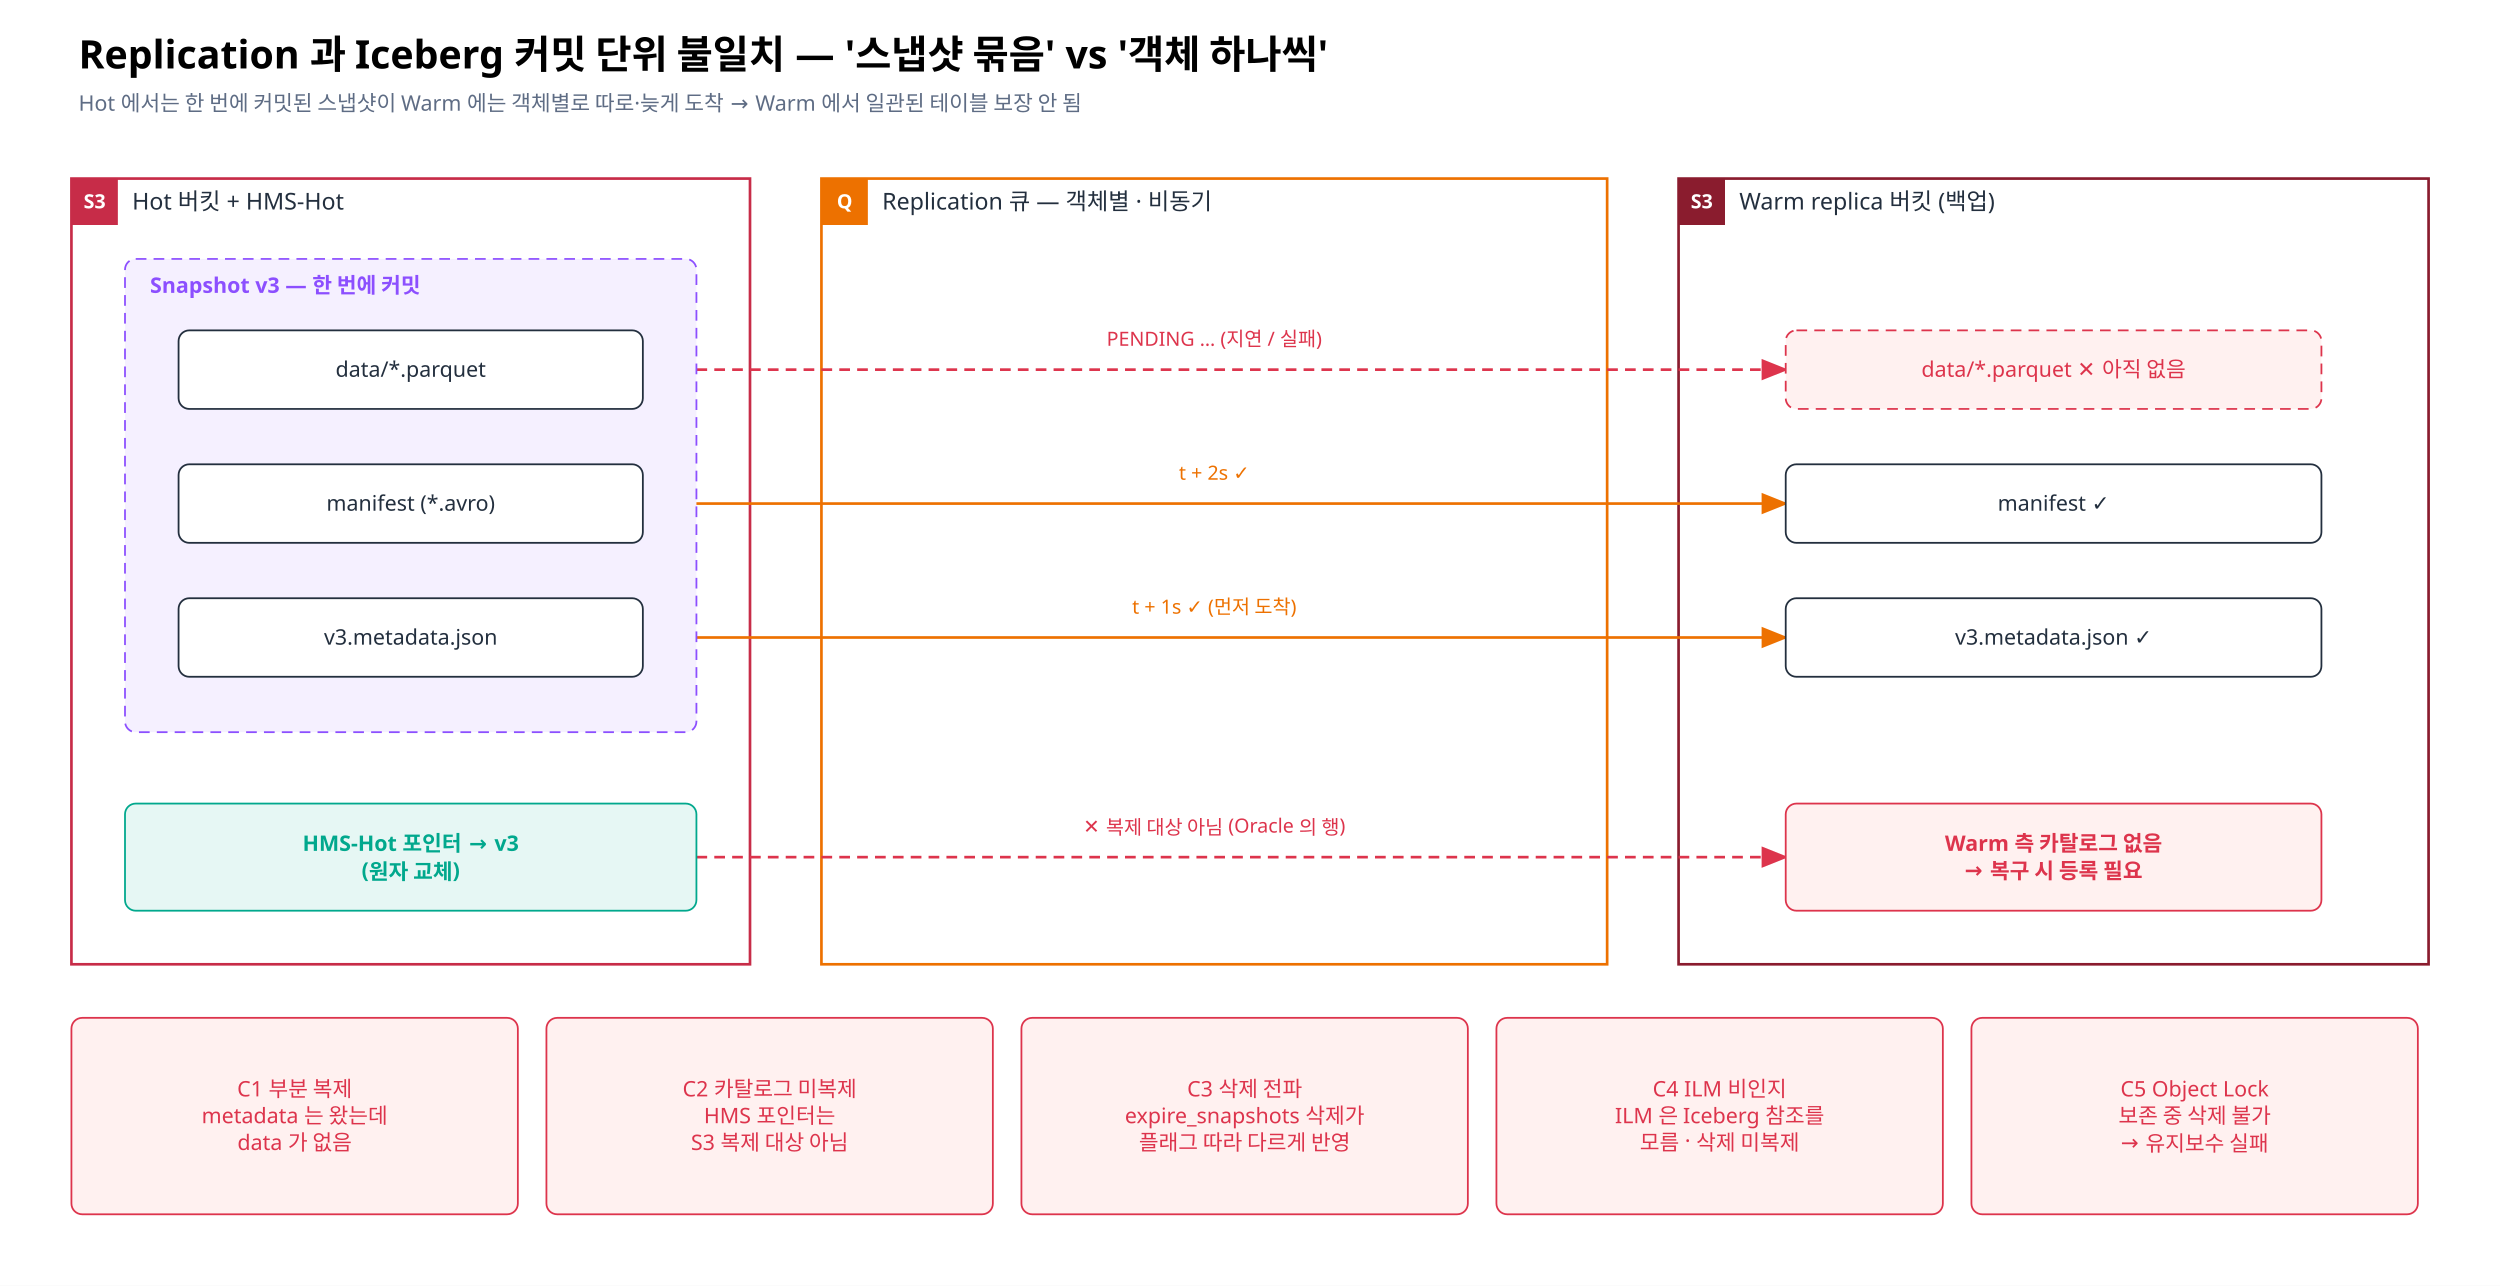
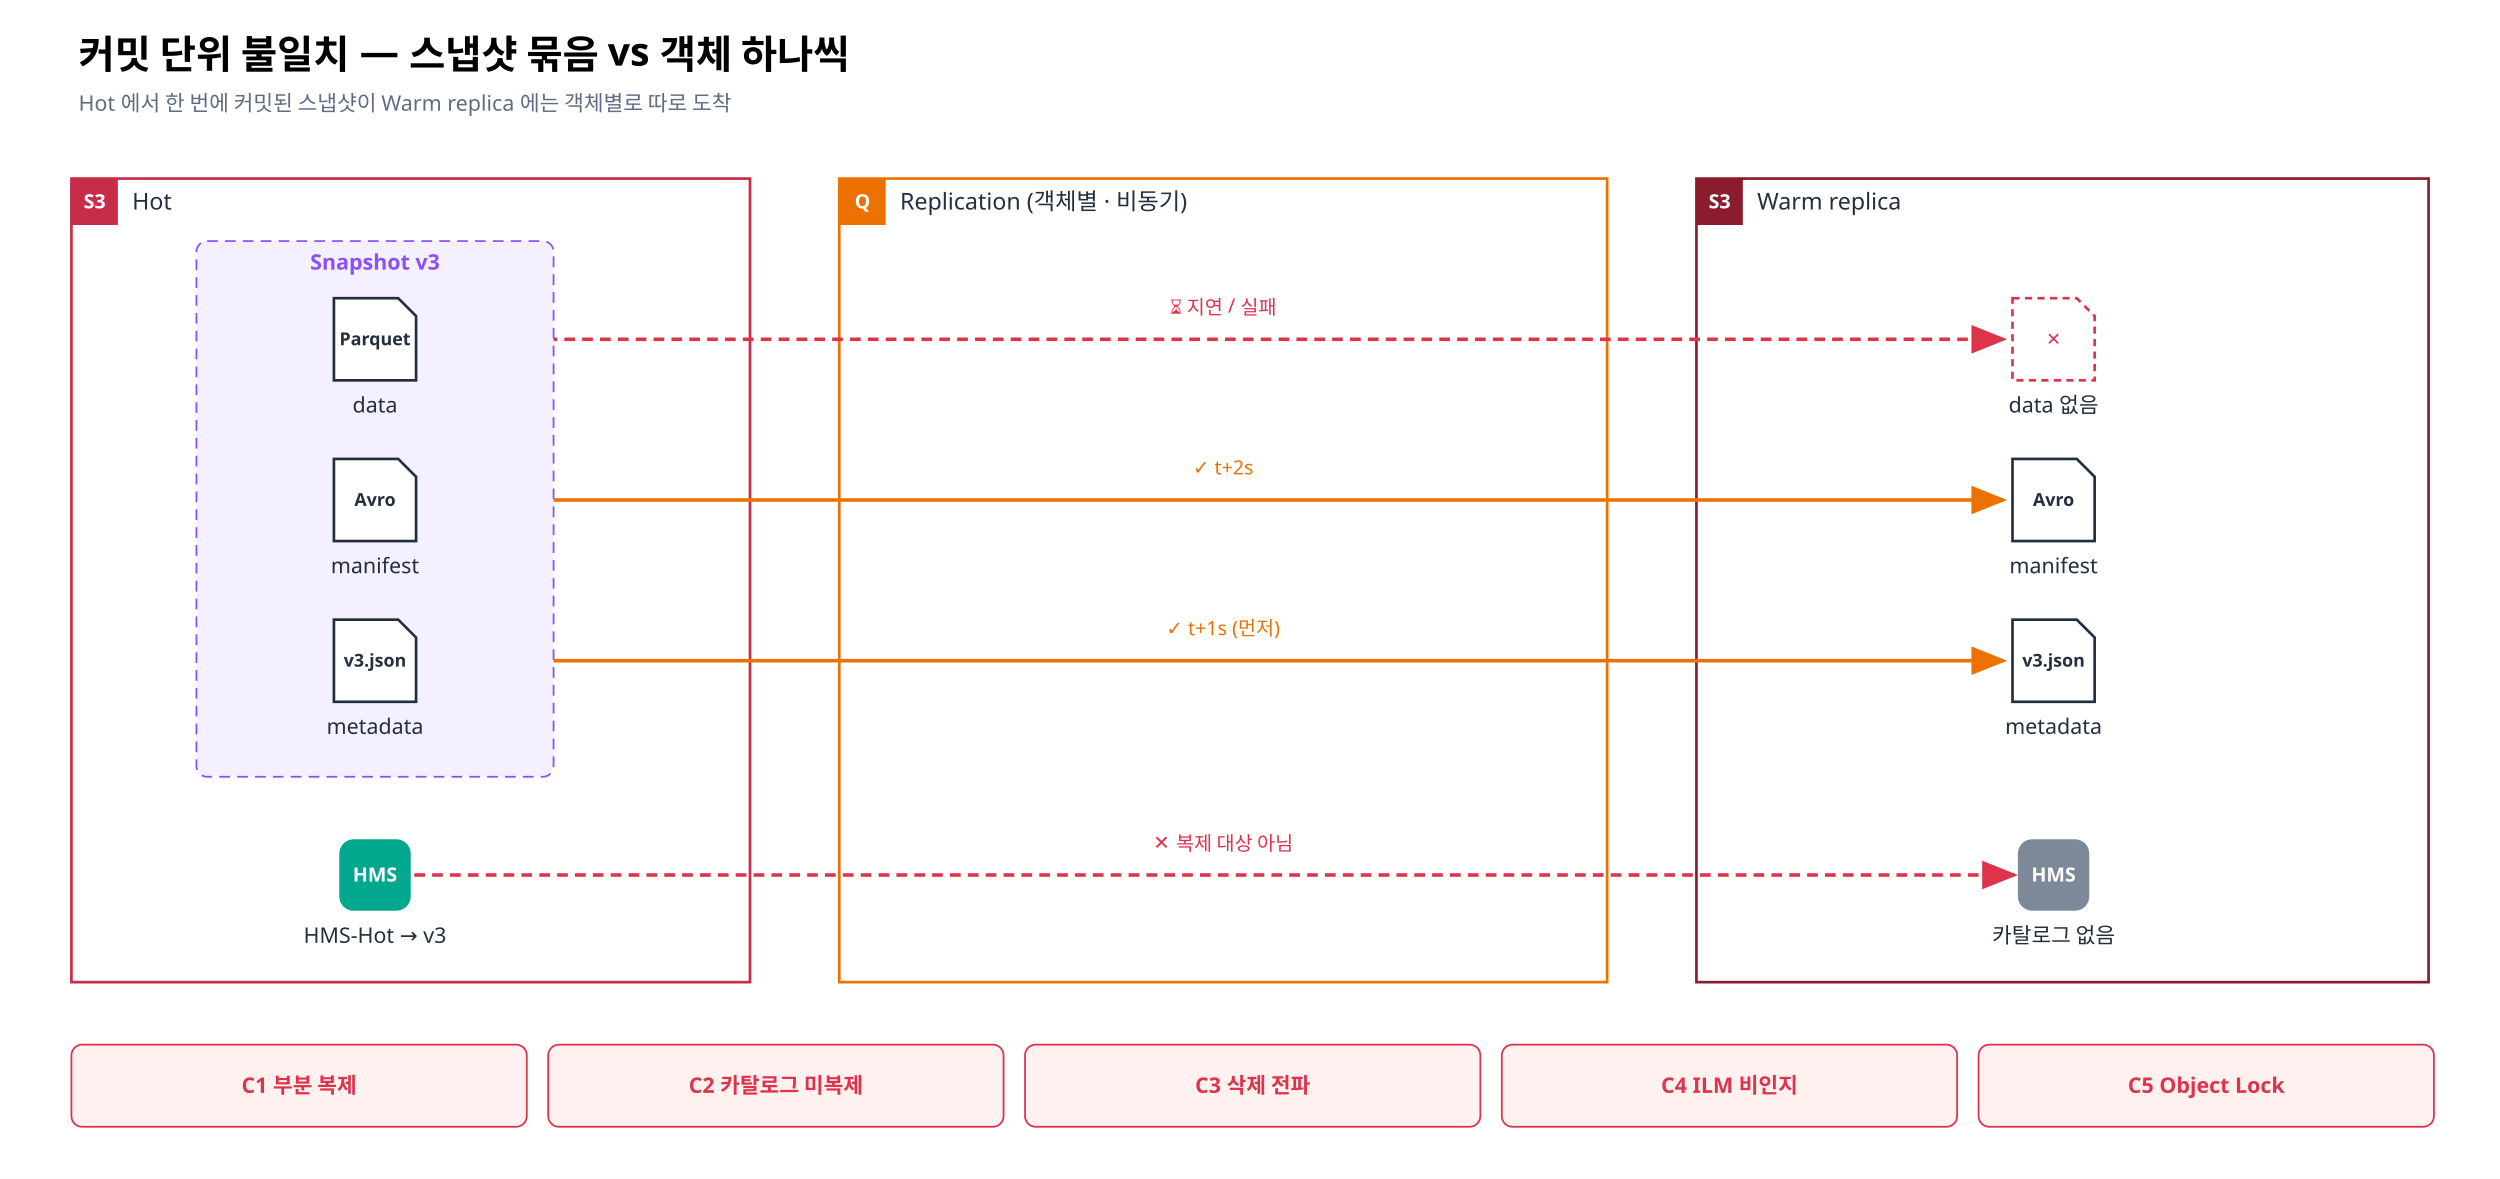
- <svg xmlns="http://www.w3.org/2000/svg" width="1400" height="720" font-family="sans-serif">
+ <svg xmlns="http://www.w3.org/2000/svg" width="1400" height="660" font-family="sans-serif">
  <rect width="100%" height="100%" fill="#fff" />
  <defs>
    <marker id="a" markerWidth="10" markerHeight="8" refX="9" refY="4" orient="auto-start-reverse">
      <path d="M0,0 L10,4 L0,8 z" fill="context-stroke" />
    </marker>
  </defs>
-   <rect x="40" y="100" width="380" height="440" fill="#FFFFFF" stroke="#C72C48" stroke-width="1.5" />
+   <rect x="40" y="100" width="380" height="450" fill="#FFFFFF" stroke="#C72C48" stroke-width="1.5" />
  <rect x="40" y="100" width="26" height="26" fill="#C72C48" />
  <text x="53.0" y="116.667" font-size="11" fill="#FFFFFF" text-anchor="middle" font-weight="bold">S3</text>
-   <text x="74" y="117.333" font-size="13" fill="#232F3E" text-anchor="start" font-weight="normal">Hot 버킷 + HMS-Hot</text>
-   <rect x="460" y="100" width="440" height="440" fill="#FFFFFF" stroke="#ED7100" stroke-width="1.5" />
-   <rect x="460" y="100" width="26" height="26" fill="#ED7100" />
-   <text x="473.0" y="116.667" font-size="11" fill="#FFFFFF" text-anchor="middle" font-weight="bold">Q</text>
-   <text x="494" y="117.333" font-size="13" fill="#232F3E" text-anchor="start" font-weight="normal">Replication 큐 — 객체별 · 비동기</text>
-   <rect x="940" y="100" width="420" height="440" fill="#FFFFFF" stroke="#8A1C2E" stroke-width="1.5" />
-   <rect x="940" y="100" width="26" height="26" fill="#8A1C2E" />
-   <text x="953.0" y="116.667" font-size="11" fill="#FFFFFF" text-anchor="middle" font-weight="bold">S3</text>
-   <text x="974" y="117.333" font-size="13" fill="#232F3E" text-anchor="start" font-weight="normal">Warm replica 버킷 (백업)</text>
-   <polyline points="360.0,207.0 1000.0,207.0" fill="none" stroke="#DD344C" stroke-width="1.5" stroke-dasharray="6 4" marker-end="url(#a)" />
-   <polyline points="360.0,282.0 1000.0,282.0" fill="none" stroke="#ED7100" stroke-width="1.5" marker-end="url(#a)" />
-   <polyline points="360.0,357.0 1000.0,357.0" fill="none" stroke="#ED7100" stroke-width="1.5" marker-end="url(#a)" />
-   <polyline points="390.0,480.0 1000.0,480.0" fill="none" stroke="#DD344C" stroke-width="1.5" stroke-dasharray="6 4" marker-end="url(#a)" />
-   <rect x="70" y="145" width="320" height="265" rx="6" fill="#F5F0FF" stroke="#8C4FFF" stroke-dasharray="6 4" />
-   <text x="230.0" y="281.5" font-size="12" fill="#232F3E" text-anchor="middle" font-weight="normal" />
-   <rect x="100" y="185" width="260" height="44" rx="6" fill="#FFFFFF" stroke="#232F3E" />
-   <text x="230.0" y="211.0" font-size="12" fill="#232F3E" text-anchor="middle" font-weight="normal">data/*.parquet</text>
-   <rect x="100" y="260" width="260" height="44" rx="6" fill="#FFFFFF" stroke="#232F3E" />
-   <text x="230.0" y="286.0" font-size="12" fill="#232F3E" text-anchor="middle" font-weight="normal">manifest (*.avro)</text>
-   <rect x="100" y="335" width="260" height="44" rx="6" fill="#FFFFFF" stroke="#232F3E" />
-   <text x="230.0" y="361.0" font-size="12" fill="#232F3E" text-anchor="middle" font-weight="normal">v3.metadata.json</text>
-   <rect x="70" y="450" width="320" height="60" rx="6" fill="#E6F7F4" stroke="#01A88D" />
-   <text x="230.0" y="476.5" font-size="12" fill="#01A88D" text-anchor="middle" font-weight="bold">HMS-Hot 포인터 → v3</text>
-   <text x="230.0" y="491.5" font-size="12" fill="#01A88D" text-anchor="middle" font-weight="bold">(원자 교체)</text>
-   <rect x="1000" y="185" width="300" height="44" rx="6" fill="#FFF1F0" stroke="#DD344C" stroke-dasharray="6 4" />
-   <text x="1150.0" y="211.0" font-size="12" fill="#DD344C" text-anchor="middle" font-weight="normal">data/*.parquet  ✕ 아직 없음</text>
-   <rect x="1000" y="260" width="300" height="44" rx="6" fill="#FFFFFF" stroke="#232F3E" />
-   <text x="1150.0" y="286.0" font-size="12" fill="#232F3E" text-anchor="middle" font-weight="normal">manifest  ✓</text>
-   <rect x="1000" y="335" width="300" height="44" rx="6" fill="#FFFFFF" stroke="#232F3E" />
-   <text x="1150.0" y="361.0" font-size="12" fill="#232F3E" text-anchor="middle" font-weight="normal">v3.metadata.json  ✓</text>
-   <rect x="1000" y="450" width="300" height="60" rx="6" fill="#FFF1F0" stroke="#DD344C" />
-   <text x="1150.0" y="476.5" font-size="12" fill="#DD344C" text-anchor="middle" font-weight="bold">Warm 측 카탈로그 없음</text>
-   <text x="1150.0" y="491.5" font-size="12" fill="#DD344C" text-anchor="middle" font-weight="bold">→ 복구 시 등록 필요</text>
-   <rect x="40" y="570" width="250" height="110" rx="6" fill="#FFF1F0" stroke="#DD344C" />
-   <text x="165.0" y="614.0" font-size="12" fill="#DD344C" text-anchor="middle" font-weight="normal">C1 부분 복제</text>
-   <text x="165.0" y="629.0" font-size="12" fill="#DD344C" text-anchor="middle" font-weight="normal">metadata 는 왔는데</text>
-   <text x="165.0" y="644.0" font-size="12" fill="#DD344C" text-anchor="middle" font-weight="normal">data 가 없음</text>
-   <rect x="306" y="570" width="250" height="110" rx="6" fill="#FFF1F0" stroke="#DD344C" />
-   <text x="431.0" y="614.0" font-size="12" fill="#DD344C" text-anchor="middle" font-weight="normal">C2 카탈로그 미복제</text>
-   <text x="431.0" y="629.0" font-size="12" fill="#DD344C" text-anchor="middle" font-weight="normal">HMS 포인터는</text>
-   <text x="431.0" y="644.0" font-size="12" fill="#DD344C" text-anchor="middle" font-weight="normal">S3 복제 대상 아님</text>
-   <rect x="572" y="570" width="250" height="110" rx="6" fill="#FFF1F0" stroke="#DD344C" />
-   <text x="697.0" y="614.0" font-size="12" fill="#DD344C" text-anchor="middle" font-weight="normal">C3 삭제 전파</text>
-   <text x="697.0" y="629.0" font-size="12" fill="#DD344C" text-anchor="middle" font-weight="normal">expire_snapshots 삭제가</text>
-   <text x="697.0" y="644.0" font-size="12" fill="#DD344C" text-anchor="middle" font-weight="normal">플래그 따라 다르게 반영</text>
-   <rect x="838" y="570" width="250" height="110" rx="6" fill="#FFF1F0" stroke="#DD344C" />
-   <text x="963.0" y="614.0" font-size="12" fill="#DD344C" text-anchor="middle" font-weight="normal">C4 ILM 비인지</text>
-   <text x="963.0" y="629.0" font-size="12" fill="#DD344C" text-anchor="middle" font-weight="normal">ILM 은 Iceberg 참조를</text>
-   <text x="963.0" y="644.0" font-size="12" fill="#DD344C" text-anchor="middle" font-weight="normal">모름 · 삭제 미복제</text>
-   <rect x="1104" y="570" width="250" height="110" rx="6" fill="#FFF1F0" stroke="#DD344C" />
-   <text x="1229.0" y="614.0" font-size="12" fill="#DD344C" text-anchor="middle" font-weight="normal">C5 Object Lock</text>
-   <text x="1229.0" y="629.0" font-size="12" fill="#DD344C" text-anchor="middle" font-weight="normal">보존 중 삭제 불가</text>
-   <text x="1229.0" y="644.0" font-size="12" fill="#DD344C" text-anchor="middle" font-weight="normal">→ 유지보수 실패</text>
-   <text x="44" y="38.333" font-size="22" fill="#000000" text-anchor="start" font-weight="bold">Replication 과 Iceberg 커밋 단위 불일치 — '스냅샷 묶음' vs '객체 하나씩'</text>
-   <text x="44" y="62.0" font-size="12" fill="#5E6C84" text-anchor="start" font-weight="normal">Hot 에서는 한 번에 커밋된 스냅샷이 Warm 에는 객체별로 따로·늦게 도착 → Warm 에서 일관된 테이블 보장 안 됨</text>
-   <text x="84" y="164.0" font-size="12" fill="#8C4FFF" text-anchor="start" font-weight="bold">Snapshot v3 — 한 번에 커밋</text>
-   <rect x="590.0" y="180.5" width="180" height="19" fill="#FFFFFF" />
-   <text x="680.0" y="193.667" font-size="11" fill="#DD344C" text-anchor="middle" font-weight="normal">PENDING … (지연 / 실패)</text>
-   <rect x="635.0" y="255.5" width="90" height="19" fill="#FFFFFF" />
-   <text x="680.0" y="268.667" font-size="11" fill="#ED7100" text-anchor="middle" font-weight="normal">t + 2s  ✓</text>
-   <rect x="605.0" y="330.5" width="150" height="19" fill="#FFFFFF" />
-   <text x="680.0" y="343.667" font-size="11" fill="#ED7100" text-anchor="middle" font-weight="normal">t + 1s  ✓ (먼저 도착)</text>
-   <rect x="570.0" y="453.5" width="220" height="19" fill="#FFFFFF" />
-   <text x="680.0" y="466.667" font-size="11" fill="#DD344C" text-anchor="middle" font-weight="normal">✕ 복제 대상 아님 (Oracle 의 행)</text>
+   <text x="74" y="117.333" font-size="13" fill="#232F3E" text-anchor="start" font-weight="normal">Hot</text>
+   <rect x="470" y="100" width="430" height="450" fill="#FFFFFF" stroke="#ED7100" stroke-width="1.5" />
+   <rect x="470" y="100" width="26" height="26" fill="#ED7100" />
+   <text x="483.0" y="116.667" font-size="11" fill="#FFFFFF" text-anchor="middle" font-weight="bold">Q</text>
+   <text x="504" y="117.333" font-size="13" fill="#232F3E" text-anchor="start" font-weight="normal">Replication (객체별 · 비동기)</text>
+   <rect x="950" y="100" width="410" height="450" fill="#FFFFFF" stroke="#8A1C2E" stroke-width="1.5" />
+   <rect x="950" y="100" width="26" height="26" fill="#8A1C2E" />
+   <text x="963.0" y="116.667" font-size="11" fill="#FFFFFF" text-anchor="middle" font-weight="bold">S3</text>
+   <text x="984" y="117.333" font-size="13" fill="#232F3E" text-anchor="start" font-weight="normal">Warm replica</text>
+   <polyline points="236.0,190.0 1122.0,190.0" fill="none" stroke="#DD344C" stroke-width="2" stroke-dasharray="6 4" marker-end="url(#a)" />
+   <polyline points="236.0,280.0 1122.0,280.0" fill="none" stroke="#ED7100" stroke-width="2" marker-end="url(#a)" />
+   <polyline points="236.0,370.0 1122.0,370.0" fill="none" stroke="#ED7100" stroke-width="2" marker-end="url(#a)" />
+   <polyline points="232.0,490.0 1128.0,490.0" fill="none" stroke="#DD344C" stroke-width="2" stroke-dasharray="6 4" marker-end="url(#a)" />
+   <rect x="110" y="135" width="200" height="300" rx="6" fill="#F5F0FF" stroke="#8C4FFF" stroke-dasharray="6 4" />
+   <text x="210.0" y="289.0" font-size="12" fill="#232F3E" text-anchor="middle" font-weight="normal" />
+   <path d="M187.0,167.0 L223.0,167.0 L233.0,177.0 L233.0,213.0 L187.0,213.0 Z" fill="#fff" stroke="#232F3E" stroke-width="1.5" />
+   <text x="210.0" y="193.333" font-size="10" fill="#232F3E" text-anchor="middle" font-weight="bold">Parquet</text>
+   <path d="M187.0,257.0 L223.0,257.0 L233.0,267.0 L233.0,303.0 L187.0,303.0 Z" fill="#fff" stroke="#232F3E" stroke-width="1.5" />
+   <text x="210.0" y="283.333" font-size="10" fill="#232F3E" text-anchor="middle" font-weight="bold">Avro</text>
+   <path d="M187.0,347.0 L223.0,347.0 L233.0,357.0 L233.0,393.0 L187.0,393.0 Z" fill="#fff" stroke="#232F3E" stroke-width="1.5" />
+   <text x="210.0" y="373.333" font-size="10" fill="#232F3E" text-anchor="middle" font-weight="bold">v3.json</text>
+   <rect x="190.0" y="470.0" width="40" height="40" rx="8" fill="#01A88D" />
+   <text x="210.0" y="493.667" font-size="11" fill="#FFFFFF" text-anchor="middle" font-weight="bold">HMS</text>
+   <path d="M1127.0,167.0 L1163.0,167.0 L1173.0,177.0 L1173.0,213.0 L1127.0,213.0 Z" fill="#fff" stroke="#DD344C" stroke-width="1.5" stroke-dasharray="4 3" />
+   <text x="1150.0" y="193.333" font-size="10" fill="#DD344C" text-anchor="middle" font-weight="bold">✕</text>
+   <path d="M1127.0,257.0 L1163.0,257.0 L1173.0,267.0 L1173.0,303.0 L1127.0,303.0 Z" fill="#fff" stroke="#232F3E" stroke-width="1.5" />
+   <text x="1150.0" y="283.333" font-size="10" fill="#232F3E" text-anchor="middle" font-weight="bold">Avro</text>
+   <path d="M1127.0,347.0 L1163.0,347.0 L1173.0,357.0 L1173.0,393.0 L1127.0,393.0 Z" fill="#fff" stroke="#232F3E" stroke-width="1.5" />
+   <text x="1150.0" y="373.333" font-size="10" fill="#232F3E" text-anchor="middle" font-weight="bold">v3.json</text>
+   <rect x="1130.0" y="470.0" width="40" height="40" rx="8" fill="#7D8998" stroke-dasharray="4 3" />
+   <text x="1150.0" y="493.667" font-size="11" fill="#FFFFFF" text-anchor="middle" font-weight="bold">HMS</text>
+   <rect x="40" y="585" width="255" height="46" rx="6" fill="#FFF1F0" stroke="#DD344C" />
+   <text x="167.5" y="612.0" font-size="12" fill="#DD344C" text-anchor="middle" font-weight="bold">C1 부분 복제</text>
+   <rect x="307" y="585" width="255" height="46" rx="6" fill="#FFF1F0" stroke="#DD344C" />
+   <text x="434.5" y="612.0" font-size="12" fill="#DD344C" text-anchor="middle" font-weight="bold">C2 카탈로그 미복제</text>
+   <rect x="574" y="585" width="255" height="46" rx="6" fill="#FFF1F0" stroke="#DD344C" />
+   <text x="701.5" y="612.0" font-size="12" fill="#DD344C" text-anchor="middle" font-weight="bold">C3 삭제 전파</text>
+   <rect x="841" y="585" width="255" height="46" rx="6" fill="#FFF1F0" stroke="#DD344C" />
+   <text x="968.5" y="612.0" font-size="12" fill="#DD344C" text-anchor="middle" font-weight="bold">C4 ILM 비인지</text>
+   <rect x="1108" y="585" width="255" height="46" rx="6" fill="#FFF1F0" stroke="#DD344C" />
+   <text x="1235.5" y="612.0" font-size="12" fill="#DD344C" text-anchor="middle" font-weight="bold">C5 Object Lock</text>
+   <text x="44" y="38.333" font-size="22" fill="#000000" text-anchor="start" font-weight="bold">커밋 단위 불일치 — 스냅샷 묶음 vs 객체 하나씩</text>
+   <text x="44" y="62.0" font-size="12" fill="#5E6C84" text-anchor="start" font-weight="normal">Hot 에서 한 번에 커밋된 스냅샷이 Warm replica 에는 객체별로 따로 도착</text>
+   <text x="210.0" y="151.0" font-size="12" fill="#8C4FFF" text-anchor="middle" font-weight="bold">Snapshot v3</text>
+   <text x="210.0" y="231.0" font-size="12" fill="#232F3E" text-anchor="middle" font-weight="normal">data</text>
+   <text x="210.0" y="321.0" font-size="12" fill="#232F3E" text-anchor="middle" font-weight="normal">manifest</text>
+   <text x="210.0" y="411.0" font-size="12" fill="#232F3E" text-anchor="middle" font-weight="normal">metadata</text>
+   <text x="210.0" y="528.0" font-size="12" fill="#232F3E" text-anchor="middle" font-weight="normal">HMS-Hot → v3</text>
+   <rect x="630.0" y="162.5" width="110" height="19" fill="#FFFFFF" />
+   <text x="685.0" y="175.667" font-size="11" fill="#DD344C" text-anchor="middle" font-weight="normal">⏳ 지연 / 실패</text>
+   <rect x="650.0" y="252.5" width="70" height="19" fill="#FFFFFF" />
+   <text x="685.0" y="265.667" font-size="11" fill="#ED7100" text-anchor="middle" font-weight="normal">✓ t+2s</text>
+   <rect x="635.0" y="342.5" width="100" height="19" fill="#FFFFFF" />
+   <text x="685.0" y="355.667" font-size="11" fill="#ED7100" text-anchor="middle" font-weight="normal">✓ t+1s (먼저)</text>
+   <rect x="625.0" y="462.5" width="120" height="19" fill="#FFFFFF" />
+   <text x="685.0" y="475.667" font-size="11" fill="#DD344C" text-anchor="middle" font-weight="normal">✕ 복제 대상 아님</text>
+   <text x="1150.0" y="231.0" font-size="12" fill="#232F3E" text-anchor="middle" font-weight="normal">data 없음</text>
+   <text x="1150.0" y="321.0" font-size="12" fill="#232F3E" text-anchor="middle" font-weight="normal">manifest</text>
+   <text x="1150.0" y="411.0" font-size="12" fill="#232F3E" text-anchor="middle" font-weight="normal">metadata</text>
+   <text x="1150.0" y="528.0" font-size="12" fill="#232F3E" text-anchor="middle" font-weight="normal">카탈로그 없음</text>
</svg>
